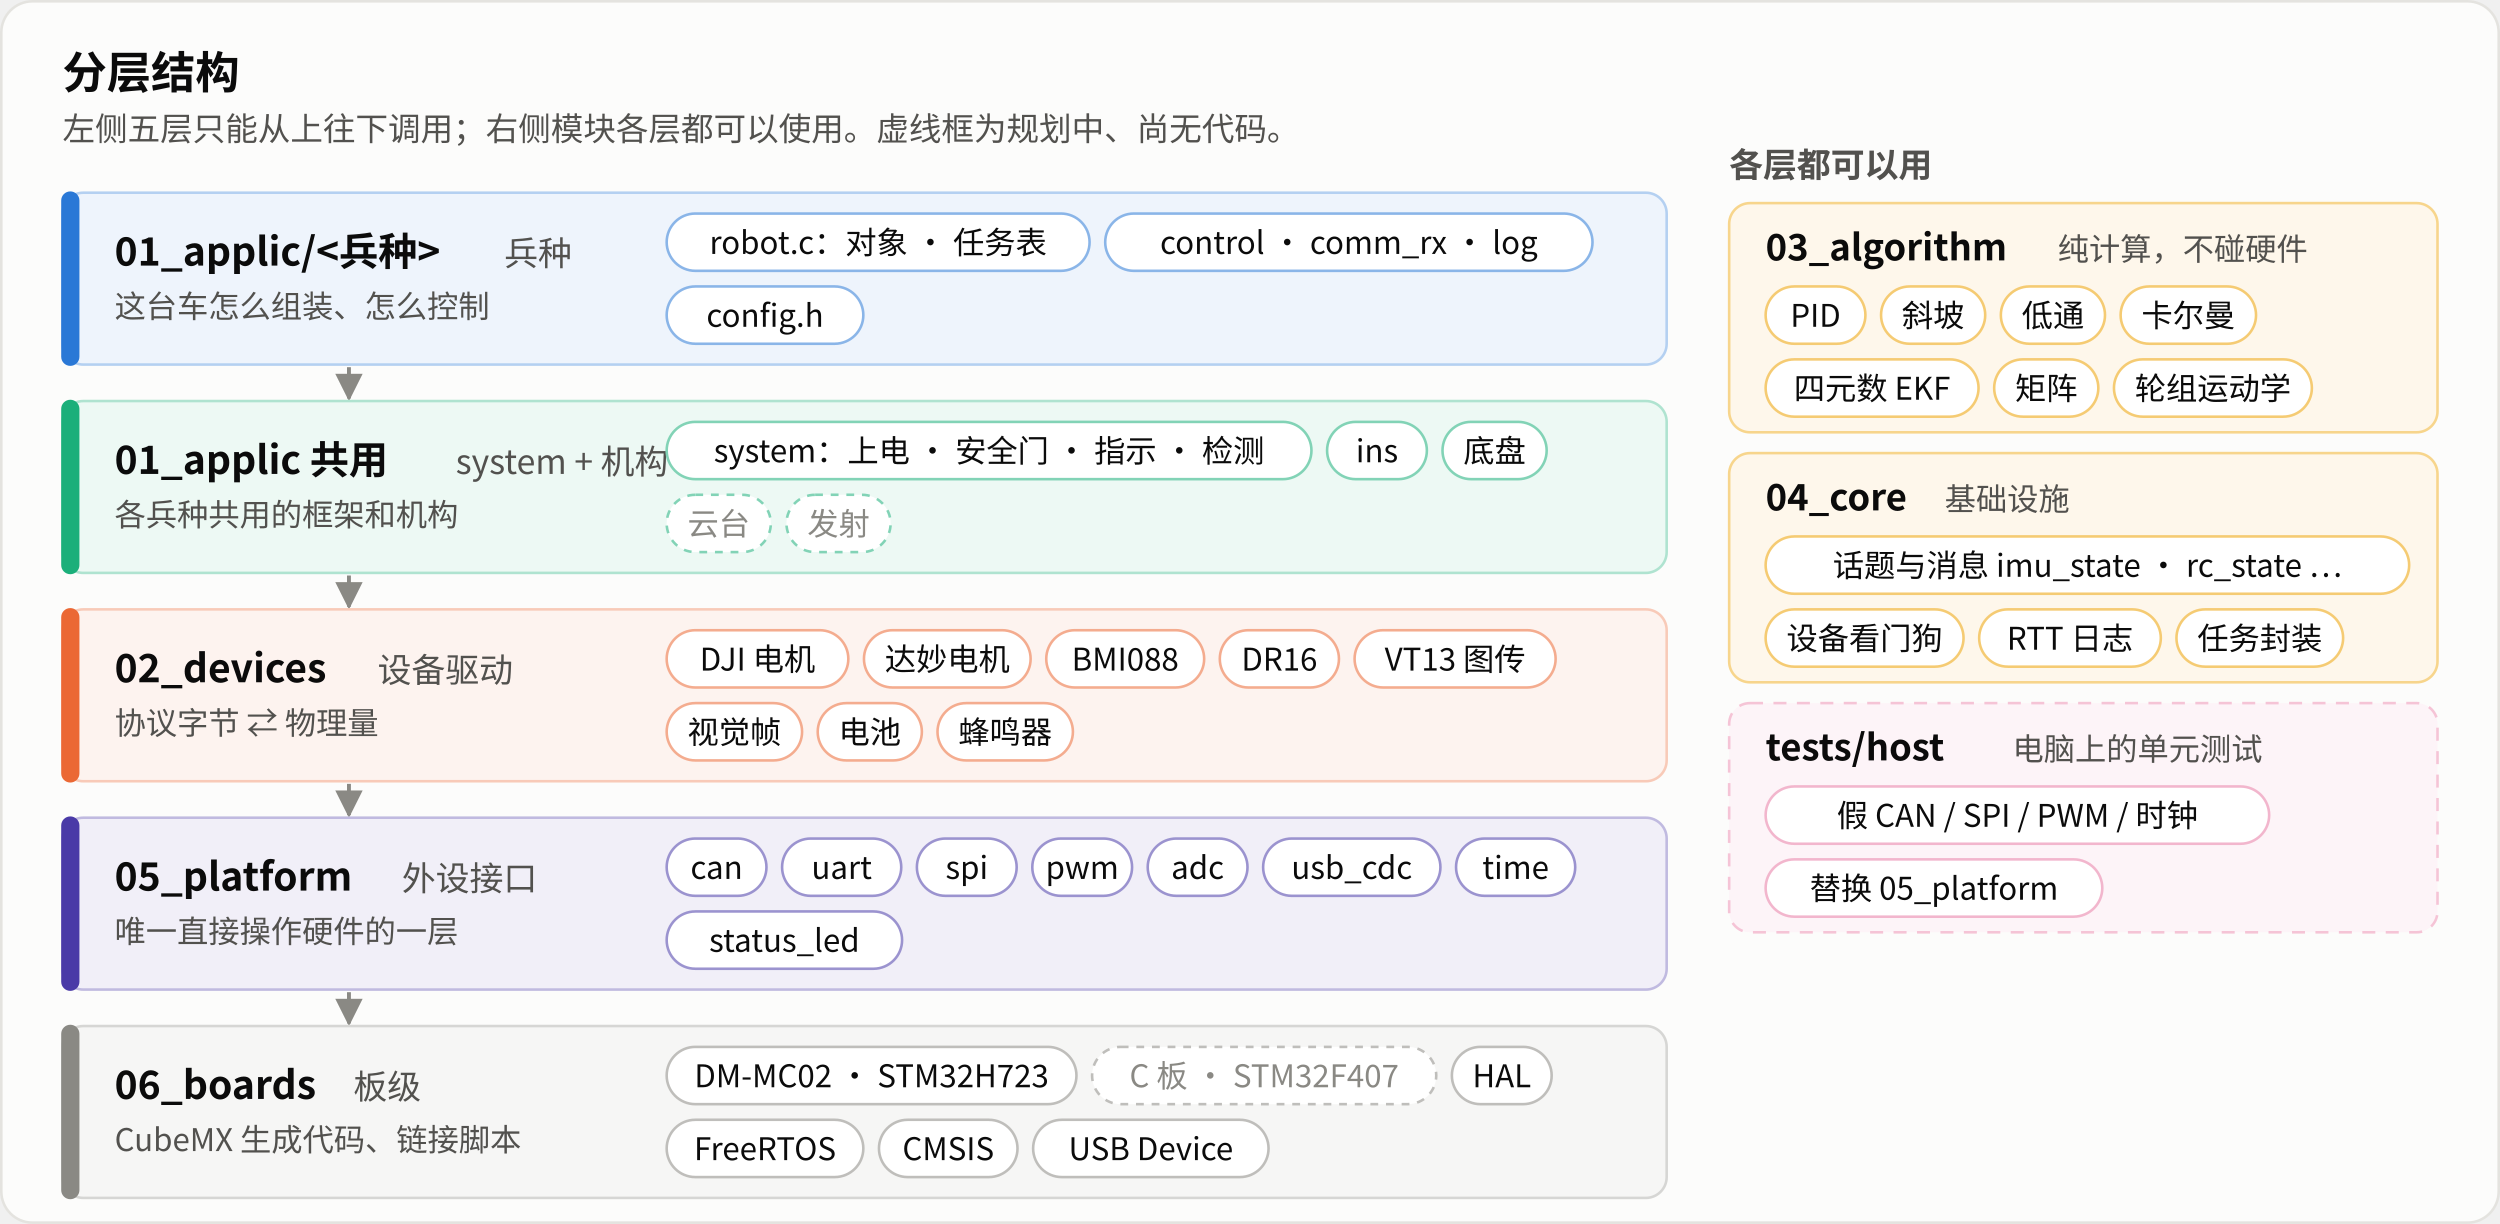
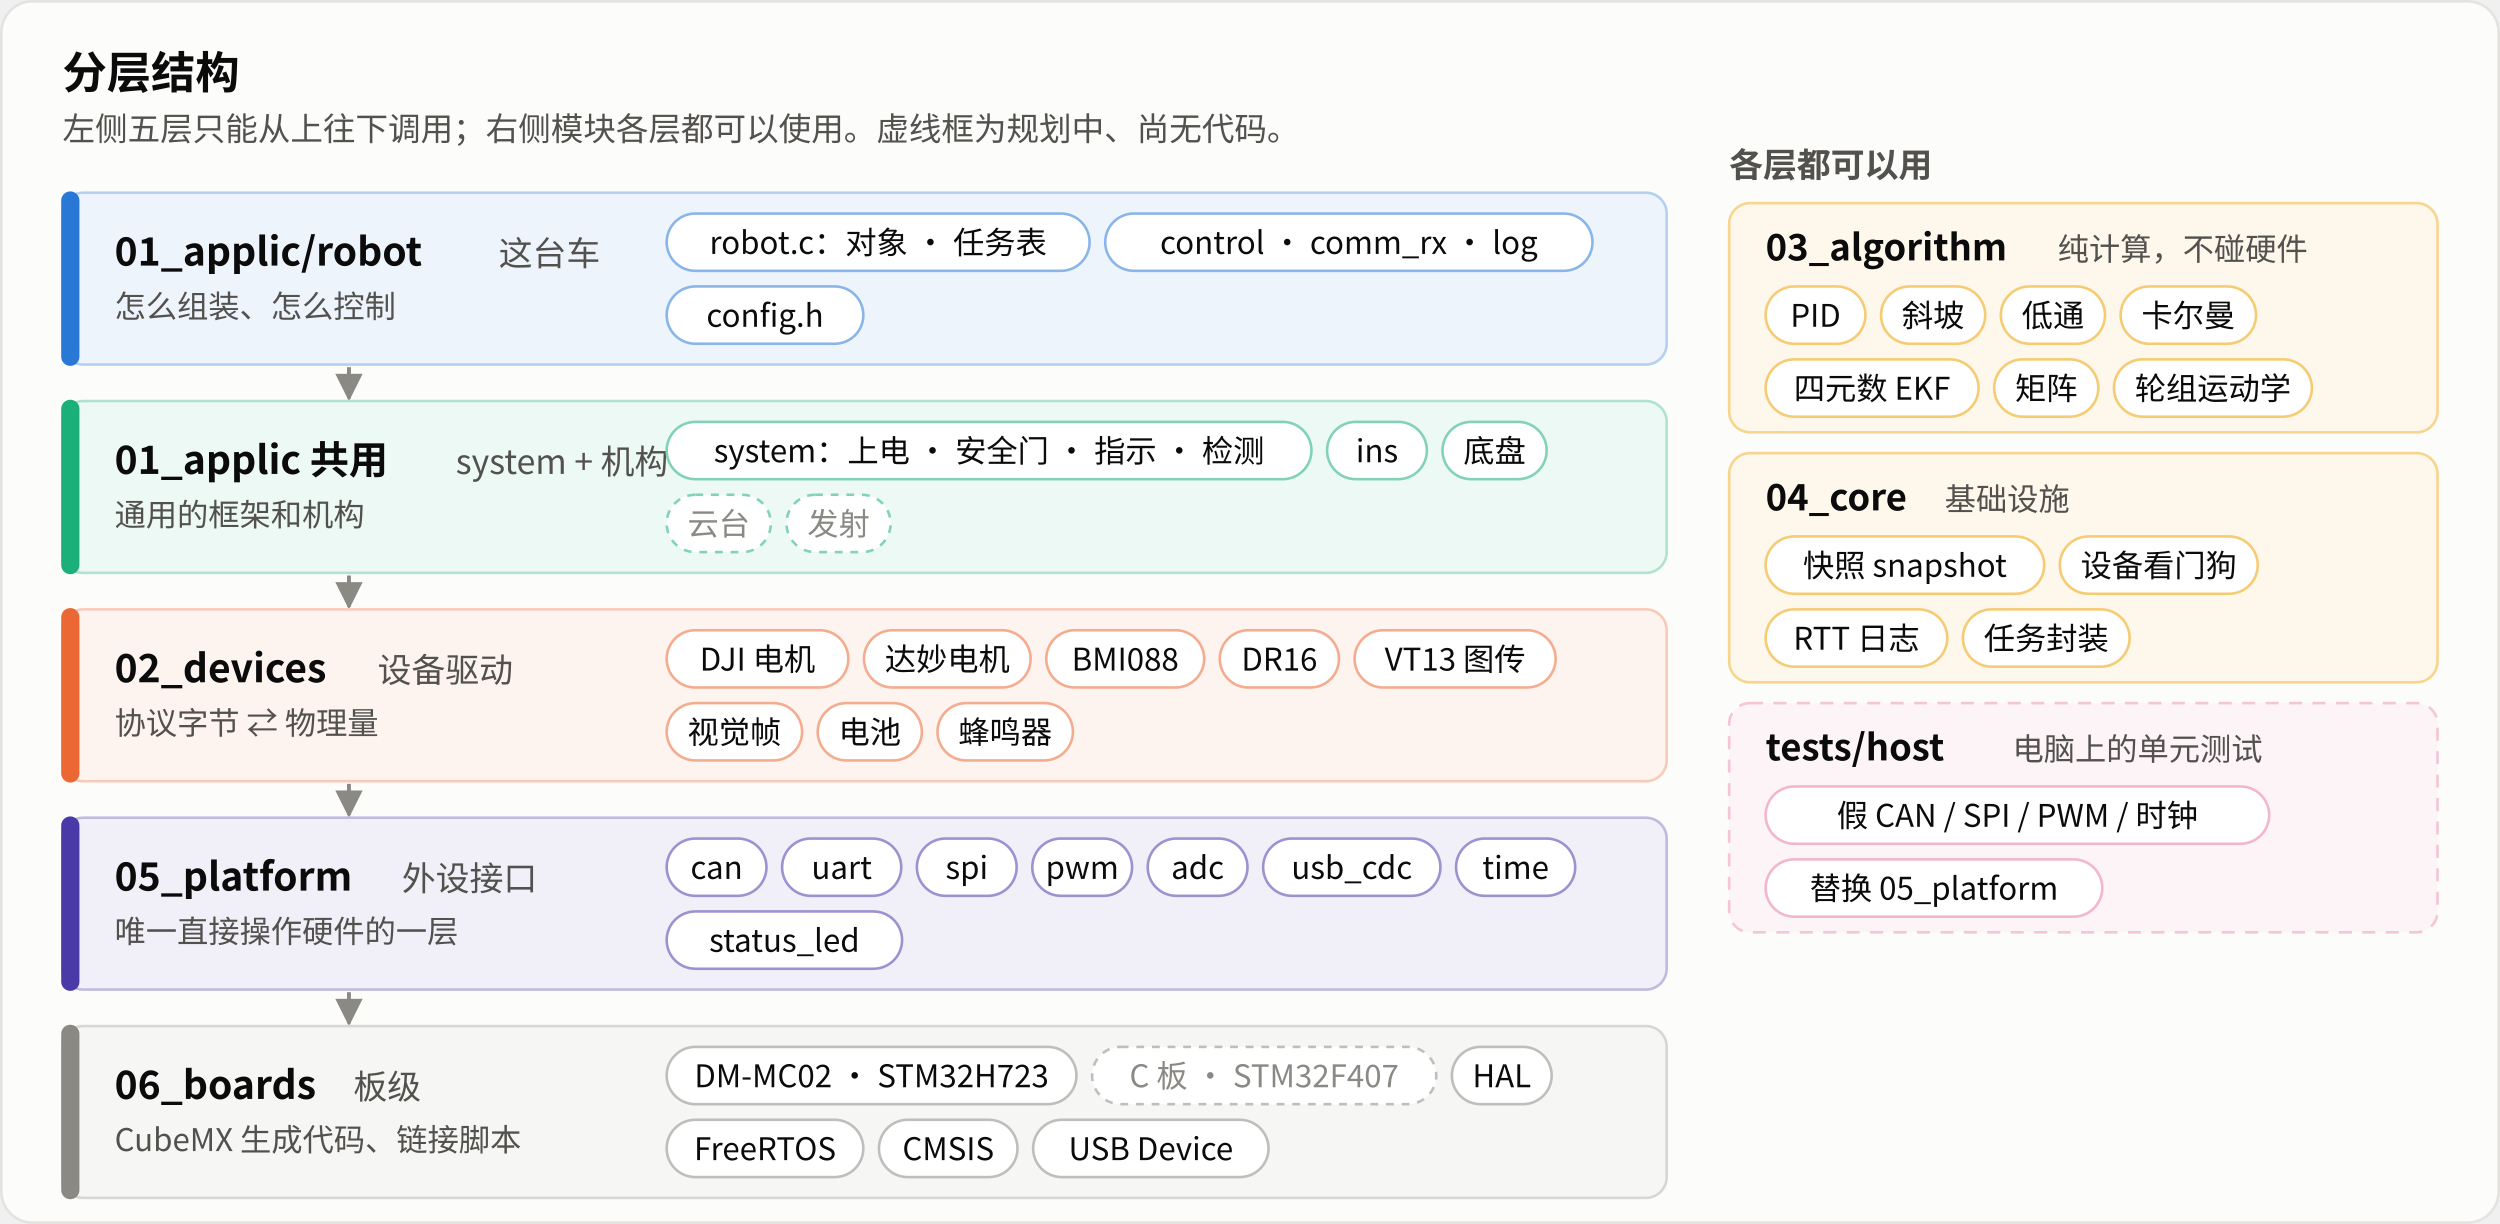
<svg xmlns="http://www.w3.org/2000/svg" width="960" height="470" viewBox="0 0 960 470" font-family="'PingFang SC','Microsoft YaHei','Noto Sans CJK SC','Source Han Sans SC',sans-serif">
  <defs>
    <marker id="ah" viewBox="0 0 10 10" refX="9" refY="5" markerWidth="7" markerHeight="7" orient="auto-start-reverse">
      <path d="M0,0 L10,5 L0,10 z" fill="#8a8984" />
    </marker>
  </defs>
  <rect x="0.5" y="0.5" width="959" height="469" rx="12" fill="#fcfcfb" stroke="#e4e3df" />
  <text x="24" y="34" font-size="17" fill="#0b0b0b" font-weight="600" text-anchor="start">分层结构</text>
  <text x="24" y="54" font-size="12.5" fill="#52514e" text-anchor="start">左侧五层只能从上往下调用；右侧模块各层都可以使用。虚线框为规划中、尚无代码。</text>
  <rect x="24" y="74" width="616" height="66" rx="8" fill="#eef4fc" stroke="#b4d0f1" stroke-width="1" />
  <rect x="24" y="74" width="6" height="66" rx="3" fill="#2a78d6" stroke="#2a78d6" stroke-width="1" />
-   <text x="44" y="102" font-size="15" fill="#0b0b0b" font-weight="600" text-anchor="start">01_applic/&lt;兵种&gt;</text>
-   <text x="193.6" y="102" font-size="13" fill="#52514e" text-anchor="start">兵种</text>
-   <text x="44" y="122" font-size="12" fill="#52514e" text-anchor="start">这台车怎么组装、怎么控制</text>
+   <text x="44" y="102" font-size="15" fill="#0b0b0b" font-weight="600" text-anchor="start">01_applic/robot</text>
+   <text x="191.5" y="102" font-size="13" fill="#52514e" text-anchor="start">这台车</text>
+   <text x="44" y="122" font-size="12" fill="#52514e" text-anchor="start">怎么组装、怎么控制</text>
  <rect x="256" y="82" width="162.4" height="22" rx="11" fill="#ffffff" stroke="#8ab5e8" stroke-width="1" />
  <text x="337.2" y="97.5" font-size="12" fill="#0b0b0b" text-anchor="middle">robot.c：对象 · 任务表</text>
  <rect x="424.4" y="82" width="187.12" height="22" rx="11" fill="#ffffff" stroke="#8ab5e8" stroke-width="1" />
  <text x="517.96" y="97.5" font-size="12" fill="#0b0b0b" text-anchor="middle">control · comm_rx · log</text>
  <rect x="256" y="110" width="75.52" height="22" rx="11" fill="#ffffff" stroke="#8ab5e8" stroke-width="1" />
  <text x="293.76" y="125.5" font-size="12" fill="#0b0b0b" text-anchor="middle">config.h</text>
  <line x1="134" y1="141" x2="134" y2="153" stroke="#8a8984" stroke-width="1.5" marker-end="url(#ah)" />
  <rect x="24" y="154" width="616" height="66" rx="8" fill="#edf9f4" stroke="#afe3d0" stroke-width="1" />
  <rect x="24" y="154" width="6" height="66" rx="3" fill="#1baf7a" stroke="#1baf7a" stroke-width="1" />
  <text x="44" y="182" font-size="15" fill="#0b0b0b" font-weight="600" text-anchor="start">01_applic 共用</text>
  <text x="175.0" y="182" font-size="13" fill="#52514e" text-anchor="start">system + 机构</text>
-   <text x="44" y="202" font-size="12" fill="#52514e" text-anchor="start">各兵种共用的框架和机构</text>
+   <text x="44" y="202" font-size="12" fill="#52514e" text-anchor="start">通用的框架和机构</text>
  <rect x="256" y="162" width="247.6" height="22" rx="11" fill="#ffffff" stroke="#82d3b6" stroke-width="1" />
  <text x="379.8" y="177.5" font-size="12" fill="#0b0b0b" text-anchor="middle">system：上电 · 安全门 · 指示 · 检测</text>
  <rect x="509.6" y="162" width="38.32" height="22" rx="11" fill="#ffffff" stroke="#82d3b6" stroke-width="1" />
  <text x="528.76" y="177.5" font-size="12" fill="#0b0b0b" text-anchor="middle">ins</text>
  <rect x="553.92" y="162" width="40" height="22" rx="11" fill="#ffffff" stroke="#82d3b6" stroke-width="1" />
  <text x="573.92" y="177.5" font-size="12" fill="#0b0b0b" text-anchor="middle">底盘</text>
  <rect x="256" y="190" width="40" height="22" rx="11" fill="#ffffff" stroke="#82d3b6" stroke-width="1" stroke-dasharray="3 3" />
  <text x="276.0" y="205.5" font-size="12" fill="#8a8984" text-anchor="middle">云台</text>
  <rect x="302" y="190" width="40" height="22" rx="11" fill="#ffffff" stroke="#82d3b6" stroke-width="1" stroke-dasharray="3 3" />
  <text x="322.0" y="205.5" font-size="12" fill="#8a8984" text-anchor="middle">发射</text>
  <line x1="134" y1="221" x2="134" y2="233" stroke="#8a8984" stroke-width="1.5" marker-end="url(#ah)" />
  <rect x="24" y="234" width="616" height="66" rx="8" fill="#fdf3ef" stroke="#f8cab8" stroke-width="1" />
  <rect x="24" y="234" width="6" height="66" rx="3" fill="#eb6834" stroke="#eb6834" stroke-width="1" />
  <text x="44" y="262" font-size="15" fill="#0b0b0b" font-weight="600" text-anchor="start">02_devices</text>
  <text x="145.0" y="262" font-size="13" fill="#52514e" text-anchor="start">设备驱动</text>
  <text x="44" y="282" font-size="12" fill="#52514e" text-anchor="start">协议字节 ⇄ 物理量</text>
  <rect x="256" y="242" width="69.76" height="22" rx="11" fill="#ffffff" stroke="#f4ac8f" stroke-width="1" />
  <text x="290.88" y="257.5" font-size="12" fill="#0b0b0b" text-anchor="middle">DJI 电机</text>
  <rect x="331.76" y="242" width="64" height="22" rx="11" fill="#ffffff" stroke="#f4ac8f" stroke-width="1" />
  <text x="363.76" y="257.5" font-size="12" fill="#0b0b0b" text-anchor="middle">达妙电机</text>
  <rect x="401.76" y="242" width="60.64" height="22" rx="11" fill="#ffffff" stroke="#f4ac8f" stroke-width="1" />
  <text x="432.08" y="257.5" font-size="12" fill="#0b0b0b" text-anchor="middle">BMI088</text>
  <rect x="468.4" y="242" width="45.76" height="22" rx="11" fill="#ffffff" stroke="#f4ac8f" stroke-width="1" />
  <text x="491.28" y="257.5" font-size="12" fill="#0b0b0b" text-anchor="middle">DR16</text>
  <rect x="520.16" y="242" width="77.2" height="22" rx="11" fill="#ffffff" stroke="#f4ac8f" stroke-width="1" />
  <text x="558.76" y="257.5" font-size="12" fill="#0b0b0b" text-anchor="middle">VT13 图传</text>
  <rect x="256" y="270" width="52" height="22" rx="11" fill="#ffffff" stroke="#f4ac8f" stroke-width="1" />
  <text x="282.0" y="285.5" font-size="12" fill="#0b0b0b" text-anchor="middle">视觉帧</text>
  <rect x="314" y="270" width="40" height="22" rx="11" fill="#ffffff" stroke="#f4ac8f" stroke-width="1" />
  <text x="334.0" y="285.5" font-size="12" fill="#0b0b0b" text-anchor="middle">电池</text>
  <rect x="360" y="270" width="52" height="22" rx="11" fill="#ffffff" stroke="#f4ac8f" stroke-width="1" />
  <text x="386.0" y="285.5" font-size="12" fill="#0b0b0b" text-anchor="middle">蜂鸣器</text>
  <line x1="134" y1="301" x2="134" y2="313" stroke="#8a8984" stroke-width="1.5" marker-end="url(#ah)" />
  <rect x="24" y="314" width="616" height="66" rx="8" fill="#f1eff8" stroke="#c0bae0" stroke-width="1" />
  <rect x="24" y="314" width="6" height="66" rx="3" fill="#4a3aa7" stroke="#4a3aa7" stroke-width="1" />
  <text x="44" y="342" font-size="15" fill="#0b0b0b" font-weight="600" text-anchor="start">05_platform</text>
  <text x="154.3" y="342" font-size="13" fill="#52514e" text-anchor="start">外设接口</text>
  <text x="44" y="362" font-size="12" fill="#52514e" text-anchor="start">唯一直接操作硬件的一层</text>
  <rect x="256" y="322" width="38.32" height="22" rx="11" fill="#ffffff" stroke="#9b93cf" stroke-width="1" />
  <text x="275.16" y="337.5" font-size="12" fill="#0b0b0b" text-anchor="middle">can</text>
  <rect x="300.32" y="322" width="45.76" height="22" rx="11" fill="#ffffff" stroke="#9b93cf" stroke-width="1" />
  <text x="323.2" y="337.5" font-size="12" fill="#0b0b0b" text-anchor="middle">uart</text>
  <rect x="352.08" y="322" width="38.32" height="22" rx="11" fill="#ffffff" stroke="#9b93cf" stroke-width="1" />
  <text x="371.24" y="337.5" font-size="12" fill="#0b0b0b" text-anchor="middle">spi</text>
  <rect x="396.4" y="322" width="38.32" height="22" rx="11" fill="#ffffff" stroke="#9b93cf" stroke-width="1" />
  <text x="415.56" y="337.5" font-size="12" fill="#0b0b0b" text-anchor="middle">pwm</text>
  <rect x="440.72" y="322" width="38.32" height="22" rx="11" fill="#ffffff" stroke="#9b93cf" stroke-width="1" />
  <text x="459.88" y="337.5" font-size="12" fill="#0b0b0b" text-anchor="middle">adc</text>
  <rect x="485.04" y="322" width="68.08" height="22" rx="11" fill="#ffffff" stroke="#9b93cf" stroke-width="1" />
  <text x="519.08" y="337.5" font-size="12" fill="#0b0b0b" text-anchor="middle">usb_cdc</text>
  <rect x="559.12" y="322" width="45.76" height="22" rx="11" fill="#ffffff" stroke="#9b93cf" stroke-width="1" />
  <text x="582.0" y="337.5" font-size="12" fill="#0b0b0b" text-anchor="middle">time</text>
  <rect x="256" y="350" width="90.4" height="22" rx="11" fill="#ffffff" stroke="#9b93cf" stroke-width="1" />
  <text x="301.2" y="365.5" font-size="12" fill="#0b0b0b" text-anchor="middle">status_led</text>
  <line x1="134" y1="381" x2="134" y2="393" stroke="#8a8984" stroke-width="1.5" marker-end="url(#ah)" />
  <rect x="24" y="394" width="616" height="66" rx="8" fill="#f6f6f5" stroke="#d6d6d4" stroke-width="1" />
  <rect x="24" y="394" width="6" height="66" rx="3" fill="#8a8984" stroke="#8a8984" stroke-width="1" />
  <text x="44" y="422" font-size="15" fill="#0b0b0b" font-weight="600" text-anchor="start">06_boards</text>
  <text x="135.7" y="422" font-size="13" fill="#52514e" text-anchor="start">板级</text>
  <text x="44" y="442" font-size="12" fill="#52514e" text-anchor="start">CubeMX 生成代码、链接脚本</text>
  <rect x="256" y="402" width="157.36" height="22" rx="11" fill="#ffffff" stroke="#bfbebb" stroke-width="1" />
  <text x="334.68" y="417.5" font-size="12" fill="#0b0b0b" text-anchor="middle">DM-MC02 · STM32H723</text>
  <rect x="419.36" y="402" width="132.16" height="22" rx="11" fill="#ffffff" stroke="#bfbebb" stroke-width="1" stroke-dasharray="3 3" />
  <text x="485.44" y="417.5" font-size="12" fill="#8a8984" text-anchor="middle">C 板 · STM32F407</text>
  <rect x="557.52" y="402" width="38.32" height="22" rx="11" fill="#ffffff" stroke="#bfbebb" stroke-width="1" />
  <text x="576.68" y="417.5" font-size="12" fill="#0b0b0b" text-anchor="middle">HAL</text>
  <rect x="256" y="430" width="75.52" height="22" rx="11" fill="#ffffff" stroke="#bfbebb" stroke-width="1" />
  <text x="293.76" y="445.5" font-size="12" fill="#0b0b0b" text-anchor="middle">FreeRTOS</text>
  <rect x="337.52" y="430" width="53.2" height="22" rx="11" fill="#ffffff" stroke="#bfbebb" stroke-width="1" />
  <text x="364.12" y="445.5" font-size="12" fill="#0b0b0b" text-anchor="middle">CMSIS</text>
  <rect x="396.72" y="430" width="90.4" height="22" rx="11" fill="#ffffff" stroke="#bfbebb" stroke-width="1" />
  <text x="441.92" y="445.5" font-size="12" fill="#0b0b0b" text-anchor="middle">USB Device</text>
  <text x="664" y="68" font-size="13" fill="#52514e" font-weight="600" text-anchor="start">各层都可以用</text>
  <rect x="664" y="78" width="272" height="88" rx="8" fill="#fef7eb" stroke="#f7d58c" stroke-width="1" />
  <text x="678" y="100" font-size="14" fill="#0b0b0b" font-weight="600" text-anchor="start">03_algorithm</text>
  <text x="790.16" y="100" font-size="12" fill="#52514e" text-anchor="start">纯计算，不碰硬件</text>
  <rect x="678" y="110" width="38.32" height="22" rx="11" fill="#ffffff" stroke="#f5cb73" stroke-width="1" />
  <text x="697.16" y="125.5" font-size="12" fill="#0b0b0b" text-anchor="middle">PID</text>
  <rect x="722.32" y="110" width="40" height="22" rx="11" fill="#ffffff" stroke="#f5cb73" stroke-width="1" />
  <text x="742.32" y="125.5" font-size="12" fill="#0b0b0b" text-anchor="middle">斜坡</text>
  <rect x="768.32" y="110" width="40" height="22" rx="11" fill="#ffffff" stroke="#f5cb73" stroke-width="1" />
  <text x="788.32" y="125.5" font-size="12" fill="#0b0b0b" text-anchor="middle">低通</text>
  <rect x="814.32" y="110" width="52" height="22" rx="11" fill="#ffffff" stroke="#f5cb73" stroke-width="1" />
  <text x="840.32" y="125.5" font-size="12" fill="#0b0b0b" text-anchor="middle">卡尔曼</text>
  <rect x="678" y="138" width="81.76" height="22" rx="11" fill="#ffffff" stroke="#f5cb73" stroke-width="1" />
  <text x="718.88" y="153.5" font-size="12" fill="#0b0b0b" text-anchor="middle">四元数 EKF</text>
  <rect x="765.76" y="138" width="40" height="22" rx="11" fill="#ffffff" stroke="#f5cb73" stroke-width="1" />
  <text x="785.76" y="153.5" font-size="12" fill="#0b0b0b" text-anchor="middle">矩阵</text>
  <rect x="811.76" y="138" width="76" height="22" rx="11" fill="#ffffff" stroke="#f5cb73" stroke-width="1" />
  <text x="849.76" y="153.5" font-size="12" fill="#0b0b0b" text-anchor="middle">轮组运动学</text>
  <rect x="664" y="174" width="272" height="88" rx="8" fill="#fef7eb" stroke="#f7d58c" stroke-width="1" />
  <text x="678" y="196" font-size="14" fill="#0b0b0b" font-weight="600" text-anchor="start">04_core</text>
  <text x="746.76" y="196" font-size="12" fill="#52514e" text-anchor="start">基础设施</text>
-   <rect x="678" y="206" width="247.12" height="22" rx="11" fill="#ffffff" stroke="#f5cb73" stroke-width="1" />
-   <text x="801.56" y="221.5" font-size="12" fill="#0b0b0b" text-anchor="middle">话题与消息 imu_state · rc_state …</text>
-   <rect x="678" y="234" width="76" height="22" rx="11" fill="#ffffff" stroke="#f5cb73" stroke-width="1" />
-   <text x="716.0" y="249.5" font-size="12" fill="#0b0b0b" text-anchor="middle">设备看门狗</text>
-   <rect x="760" y="234" width="69.76" height="22" rx="11" fill="#ffffff" stroke="#f5cb73" stroke-width="1" />
-   <text x="794.88" y="249.5" font-size="12" fill="#0b0b0b" text-anchor="middle">RTT 日志</text>
-   <rect x="835.76" y="234" width="64" height="22" rx="11" fill="#ffffff" stroke="#f5cb73" stroke-width="1" />
-   <text x="867.76" y="249.5" font-size="12" fill="#0b0b0b" text-anchor="middle">任务封装</text>
+   <rect x="678" y="206" width="106.96" height="22" rx="11" fill="#ffffff" stroke="#f5cb73" stroke-width="1" />
+   <text x="731.48" y="221.5" font-size="12" fill="#0b0b0b" text-anchor="middle">快照 snapshot</text>
+   <rect x="790.96" y="206" width="76" height="22" rx="11" fill="#ffffff" stroke="#f5cb73" stroke-width="1" />
+   <text x="828.96" y="221.5" font-size="12" fill="#0b0b0b" text-anchor="middle">设备看门狗</text>
+   <rect x="678" y="234" width="69.76" height="22" rx="11" fill="#ffffff" stroke="#f5cb73" stroke-width="1" />
+   <text x="712.88" y="249.5" font-size="12" fill="#0b0b0b" text-anchor="middle">RTT 日志</text>
+   <rect x="753.76" y="234" width="64" height="22" rx="11" fill="#ffffff" stroke="#f5cb73" stroke-width="1" />
+   <text x="785.76" y="249.5" font-size="12" fill="#0b0b0b" text-anchor="middle">任务封装</text>
  <rect x="664" y="270" width="272" height="88" rx="8" fill="#fdf4f8" stroke="#f5c4d6" stroke-width="1" stroke-dasharray="5 4" />
  <text x="678" y="292" font-size="14" fill="#0b0b0b" font-weight="600" text-anchor="start">tests/host</text>
  <text x="772.8" y="292" font-size="12" fill="#52514e" text-anchor="start">电脑上的单元测试</text>
  <rect x="678" y="302" width="193.36" height="22" rx="11" fill="#ffffff" stroke="#f2b6cd" stroke-width="1" />
  <text x="774.68" y="317.5" font-size="12" fill="#0b0b0b" text-anchor="middle">假 CAN / SPI / PWM / 时钟</text>
  <rect x="678" y="330" width="129.28" height="22" rx="11" fill="#ffffff" stroke="#f2b6cd" stroke-width="1" />
  <text x="742.64" y="345.5" font-size="12" fill="#0b0b0b" text-anchor="middle">替换 05_platform</text>
</svg>
